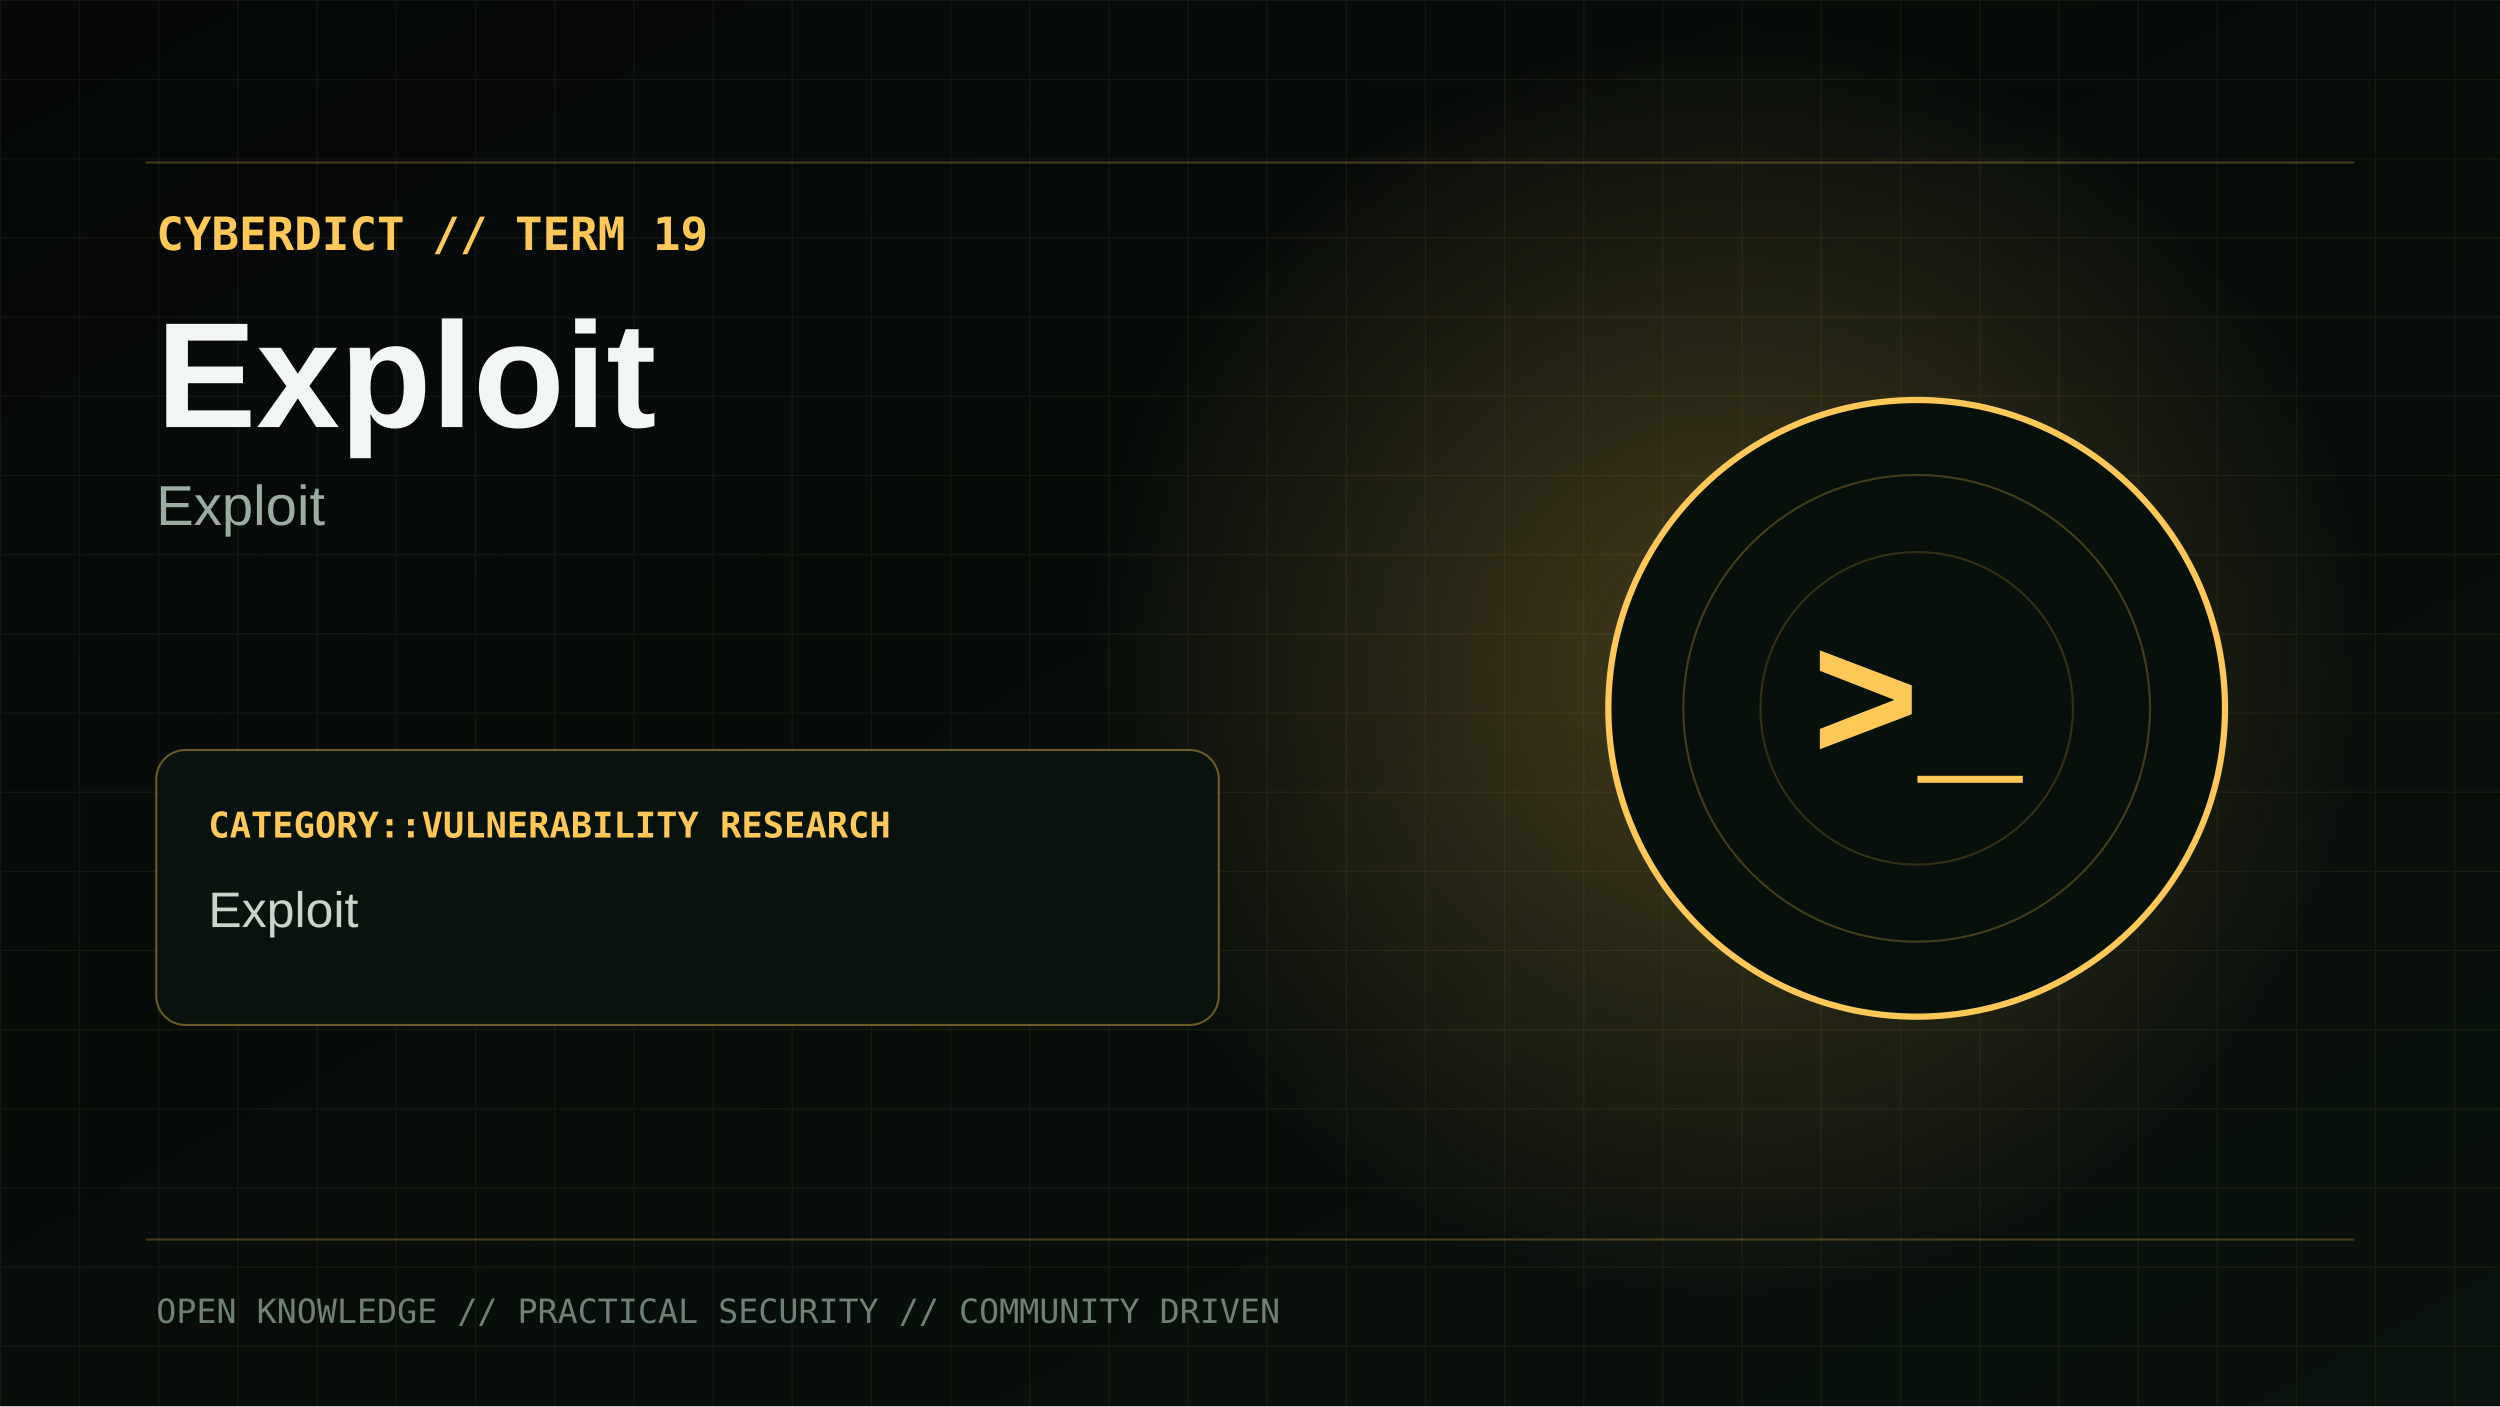
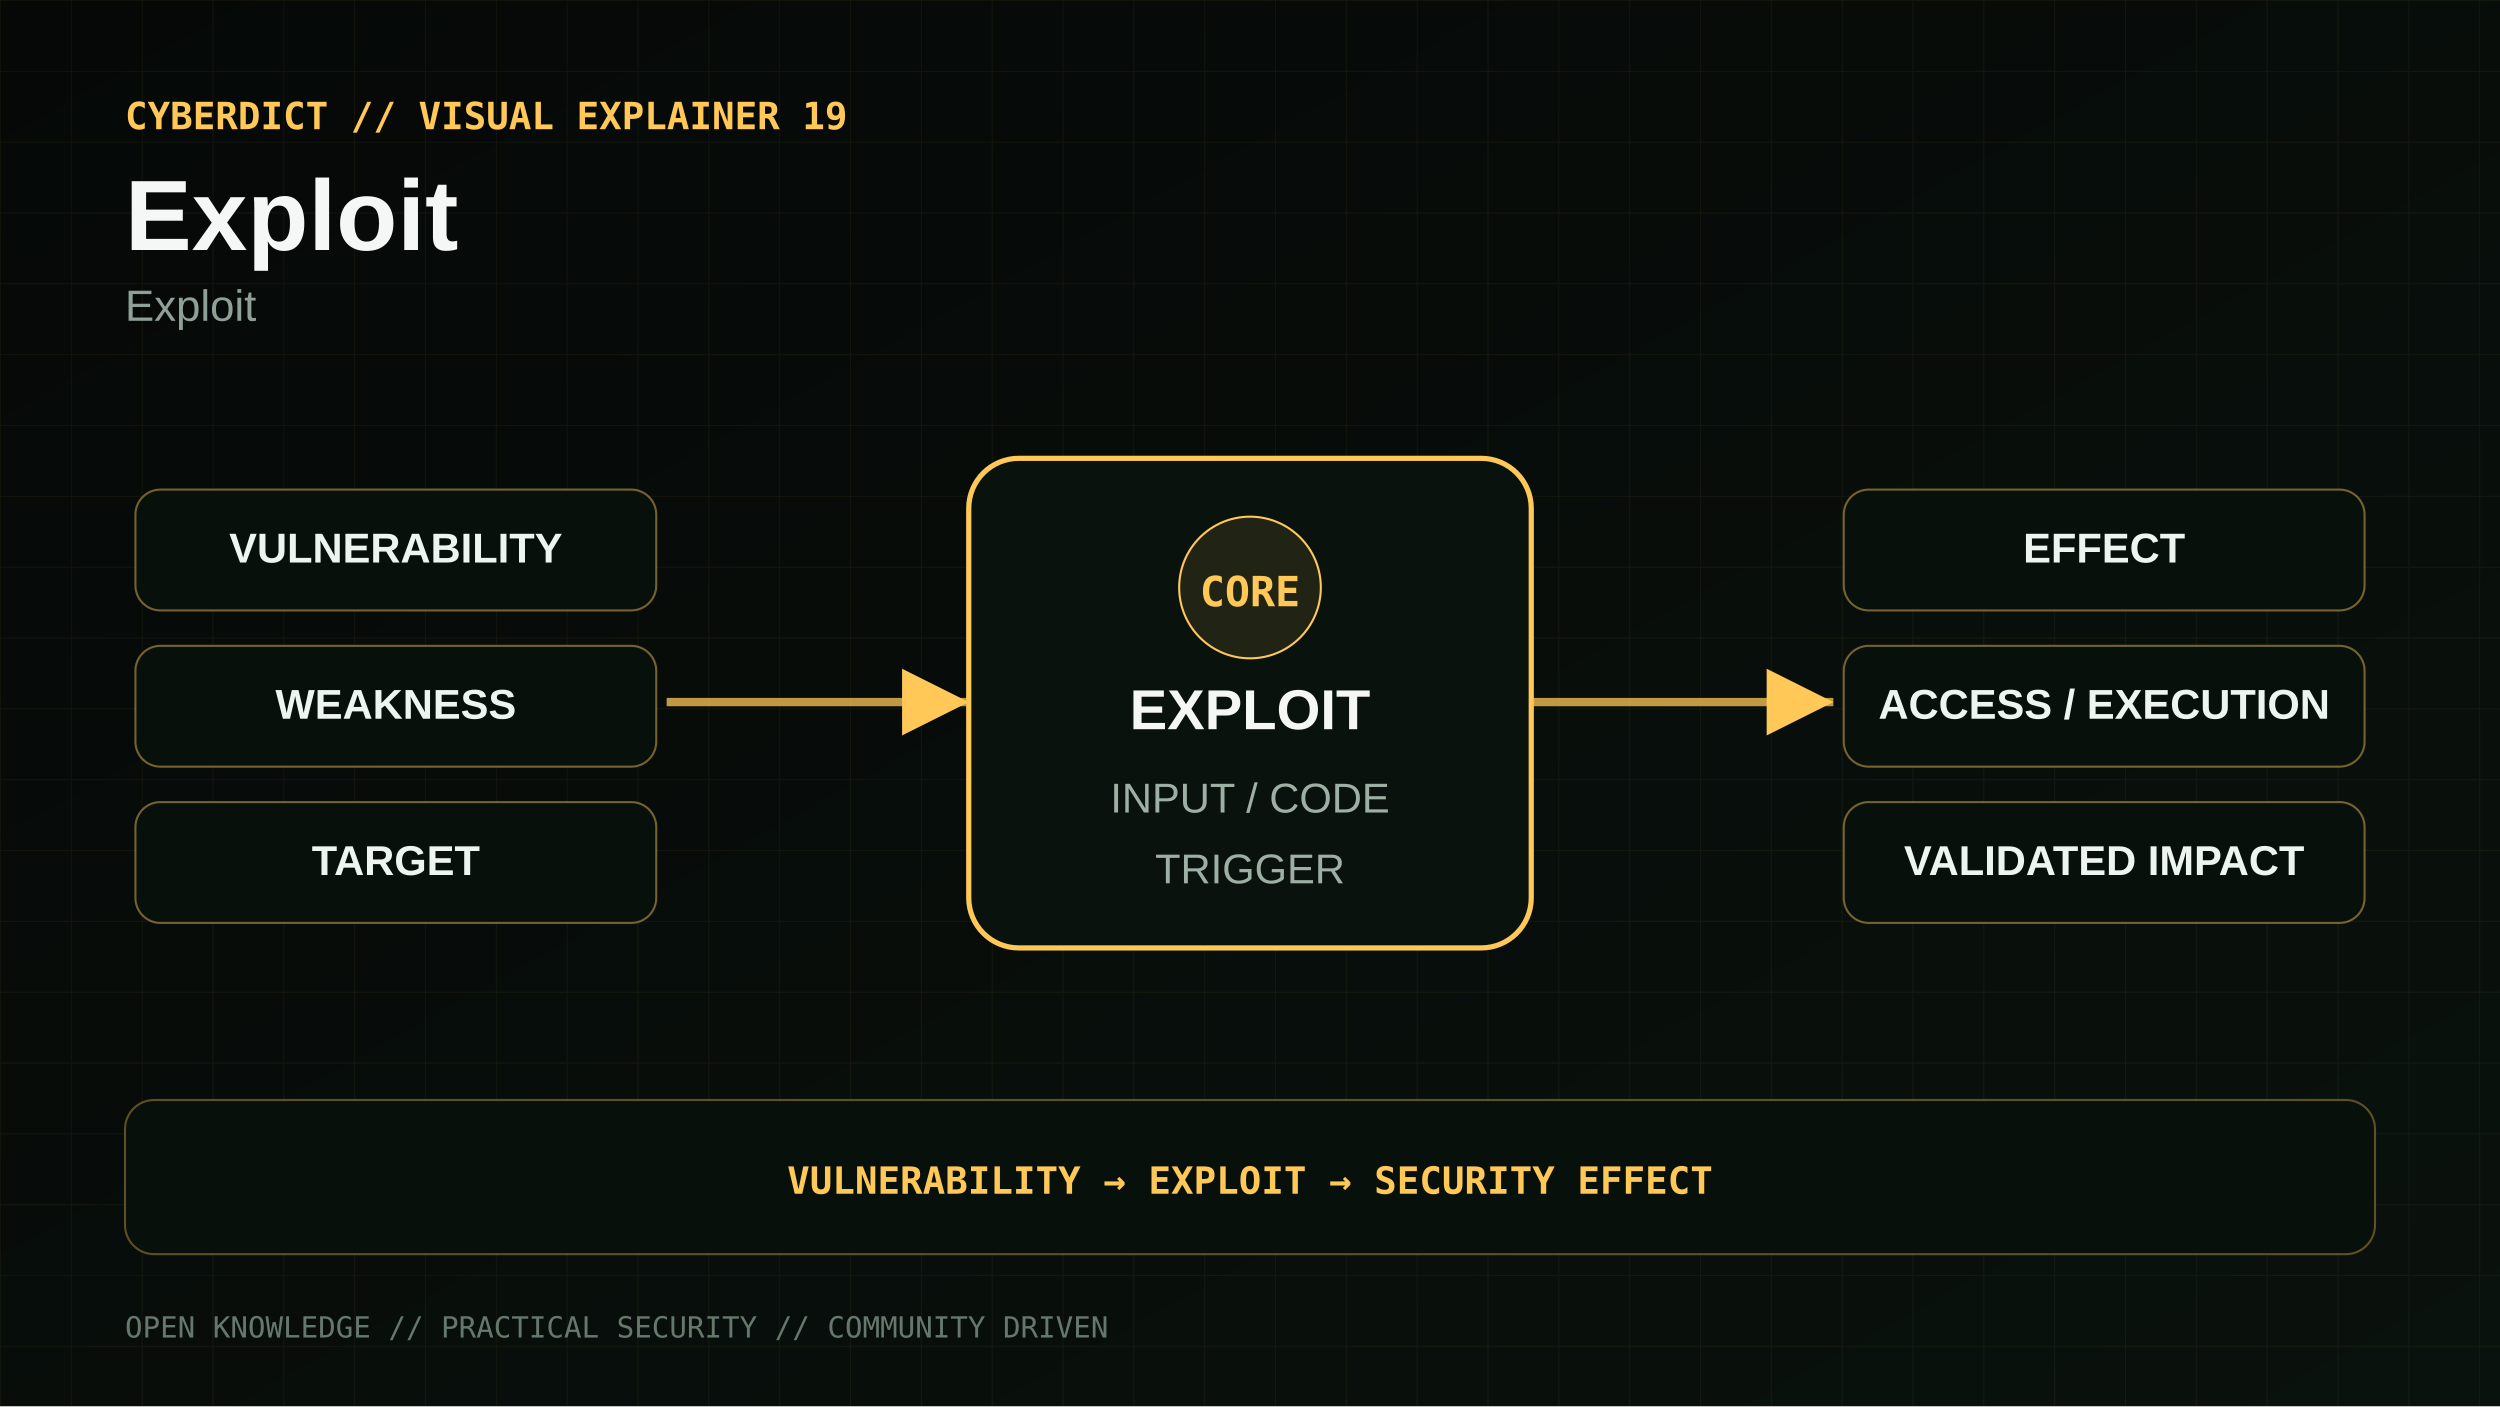
<svg xmlns="http://www.w3.org/2000/svg" width="1200" height="675" viewBox="0 0 1200 675">
  <defs>
    <linearGradient id="bg" x1="0" y1="0" x2="1" y2="1">
-       <stop offset="0" stop-color="#050807" />
+       <stop stop-color="#050807" />
      <stop offset="1" stop-color="#0a120d" />
    </linearGradient>
-     <radialGradient id="glow">
-       <stop offset="0" stop-color="#ffc857" stop-opacity=".25" />
-       <stop offset="1" stop-color="#ffc857" stop-opacity="0" />
-     </radialGradient>
-     <pattern id="grid" width="38" height="38" patternUnits="userSpaceOnUse">
-       <path d="M38 0H0V38" fill="none" stroke="#ffc857" stroke-opacity=".07" />
+     <pattern id="g" width="34" height="34" patternUnits="userSpaceOnUse">
+       <path d="M34 0H0V34" fill="none" stroke="#ffc857" stroke-opacity=".05" />
    </pattern>
-     <filter id="shadow">
-       <feGaussianBlur stdDeviation="12" />
-     </filter>
+     <marker id="a" markerWidth="10" markerHeight="10" refX="8" refY="4" orient="auto">
+       <path d="M0,0 L8,4 L0,8 Z" fill="#ffc857" />
+     </marker>
  </defs>
  <rect width="1200" height="675" fill="url(#bg)" />
-   <rect width="1200" height="675" fill="url(#grid)" />
-   <circle cx="830" cy="320" r="310" fill="url(#glow)" />
-   <path d="M70 78H1130M70 595H1130" stroke="#ffc857" stroke-opacity=".25" />
-   <text x="75" y="120" fill="#ffc857" font-family="monospace" font-size="22" font-weight="700">CYBERDICT // TERM 19</text>
-   <text x="75" y="205" fill="#f3f7f4" font-family="Arial,Helvetica,sans-serif" font-size="72" font-weight="800">Exploit</text>
-   <text x="75" y="252" fill="#9aada0" font-family="Arial,Helvetica,sans-serif" font-size="27">Exploit</text>
-   <g transform="translate(750 170)">
-     <circle cx="170" cy="170" r="148" fill="#07100a" stroke="#ffc857" stroke-width="3" />
-     <circle cx="170" cy="170" r="112" fill="none" stroke="#ffc857" stroke-opacity=".25" />
-     <circle cx="170" cy="170" r="75" fill="none" stroke="#ffc857" stroke-opacity=".18" />
-     <text x="170" y="195" text-anchor="middle" fill="#ffc857" font-family="Arial,Helvetica,sans-serif" font-size="88" font-weight="800">&gt;_</text>
-   </g>
-   <rect x="75" y="360" width="510" height="132" rx="14" fill="#09120d" stroke="#ffc857" stroke-opacity=".4" />
-   <text x="100" y="402" fill="#ffc857" font-family="monospace" font-size="17" font-weight="700">CATEGORY::VULNERABILITY RESEARCH</text>
-   <text x="100" y="445" fill="#c9d5cc" font-family="Arial,Helvetica,sans-serif" font-size="24">Exploit</text>
-   <text x="75" y="635" fill="#6e8174" font-family="monospace" font-size="16">OPEN KNOWLEDGE  //  PRACTICAL SECURITY  //  COMMUNITY DRIVEN</text>
+   <rect width="1200" height="675" fill="url(#g)" />
+   <text x="60" y="62" fill="#ffc857" font-family="monospace" font-size="18" font-weight="700">CYBERDICT // VISUAL EXPLAINER 19</text>
+   <text x="60" y="120" fill="#f4f7f5" font-family="Arial" font-size="48" font-weight="800">Exploit</text>
+   <text x="60" y="154" fill="#8fa196" font-family="Arial" font-size="21">Exploit</text>
+   <line x1="320" y1="337" x2="465" y2="337" stroke="#ffc857" stroke-width="4" stroke-opacity=".75" marker-end="url(#a)" />
+   <line x1="735" y1="337" x2="880" y2="337" stroke="#ffc857" stroke-width="4" stroke-opacity=".75" marker-end="url(#a)" />
+   <rect x="65" y="235" width="250" height="58" rx="12" fill="#08100b" stroke="#ffc857" stroke-opacity=".45" />
+   <text x="190.0" y="270.0" text-anchor="middle" fill="#eef5f0" font-family="Arial" font-size="20" font-weight="700">VULNERABILITY</text>
+   <rect x="65" y="310" width="250" height="58" rx="12" fill="#08100b" stroke="#ffc857" stroke-opacity=".45" />
+   <text x="190.0" y="345.0" text-anchor="middle" fill="#eef5f0" font-family="Arial" font-size="20" font-weight="700">WEAKNESS</text>
+   <rect x="65" y="385" width="250" height="58" rx="12" fill="#08100b" stroke="#ffc857" stroke-opacity=".45" />
+   <text x="190.0" y="420.0" text-anchor="middle" fill="#eef5f0" font-family="Arial" font-size="20" font-weight="700">TARGET</text>
+   <rect x="465" y="220" width="270" height="235" rx="24" fill="#09120d" stroke="#ffc857" stroke-width="2.5" />
+   <circle cx="600" cy="282" r="34" fill="#ffc857" fill-opacity=".10" stroke="#ffc857" />
+   <text x="600" y="291" text-anchor="middle" fill="#ffc857" font-family="monospace" font-size="20" font-weight="800">CORE</text>
+   <text x="600" y="350" text-anchor="middle" fill="#f4f7f5" font-family="Arial" font-size="27" font-weight="800">EXPLOIT</text>
+   <text x="600" y="390" text-anchor="middle" fill="#9eafa3" font-family="Arial" font-size="20">INPUT / CODE</text>
+   <text x="600" y="424" text-anchor="middle" fill="#9eafa3" font-family="Arial" font-size="20">TRIGGER</text>
+   <rect x="885" y="235" width="250" height="58" rx="12" fill="#08100b" stroke="#ffc857" stroke-opacity=".45" />
+   <text x="1010.0" y="270.0" text-anchor="middle" fill="#eef5f0" font-family="Arial" font-size="20" font-weight="700">EFFECT</text>
+   <rect x="885" y="310" width="250" height="58" rx="12" fill="#08100b" stroke="#ffc857" stroke-opacity=".45" />
+   <text x="1010.0" y="345.0" text-anchor="middle" fill="#eef5f0" font-family="Arial" font-size="20" font-weight="700">ACCESS / EXECUTION</text>
+   <rect x="885" y="385" width="250" height="58" rx="12" fill="#08100b" stroke="#ffc857" stroke-opacity=".45" />
+   <text x="1010.0" y="420.0" text-anchor="middle" fill="#eef5f0" font-family="Arial" font-size="20" font-weight="700">VALIDATED IMPACT</text>
+   <rect x="60" y="528" width="1080" height="74" rx="14" fill="#07100a" stroke="#ffc857" stroke-opacity=".35" />
+   <text x="600" y="573" text-anchor="middle" fill="#ffc857" font-family="monospace" font-size="18" font-weight="700">VULNERABILITY → EXPLOIT → SECURITY EFFECT</text>
+   <text x="60" y="642" fill="#66786c" font-family="monospace" font-size="14">OPEN KNOWLEDGE // PRACTICAL SECURITY // COMMUNITY DRIVEN</text>
</svg>
